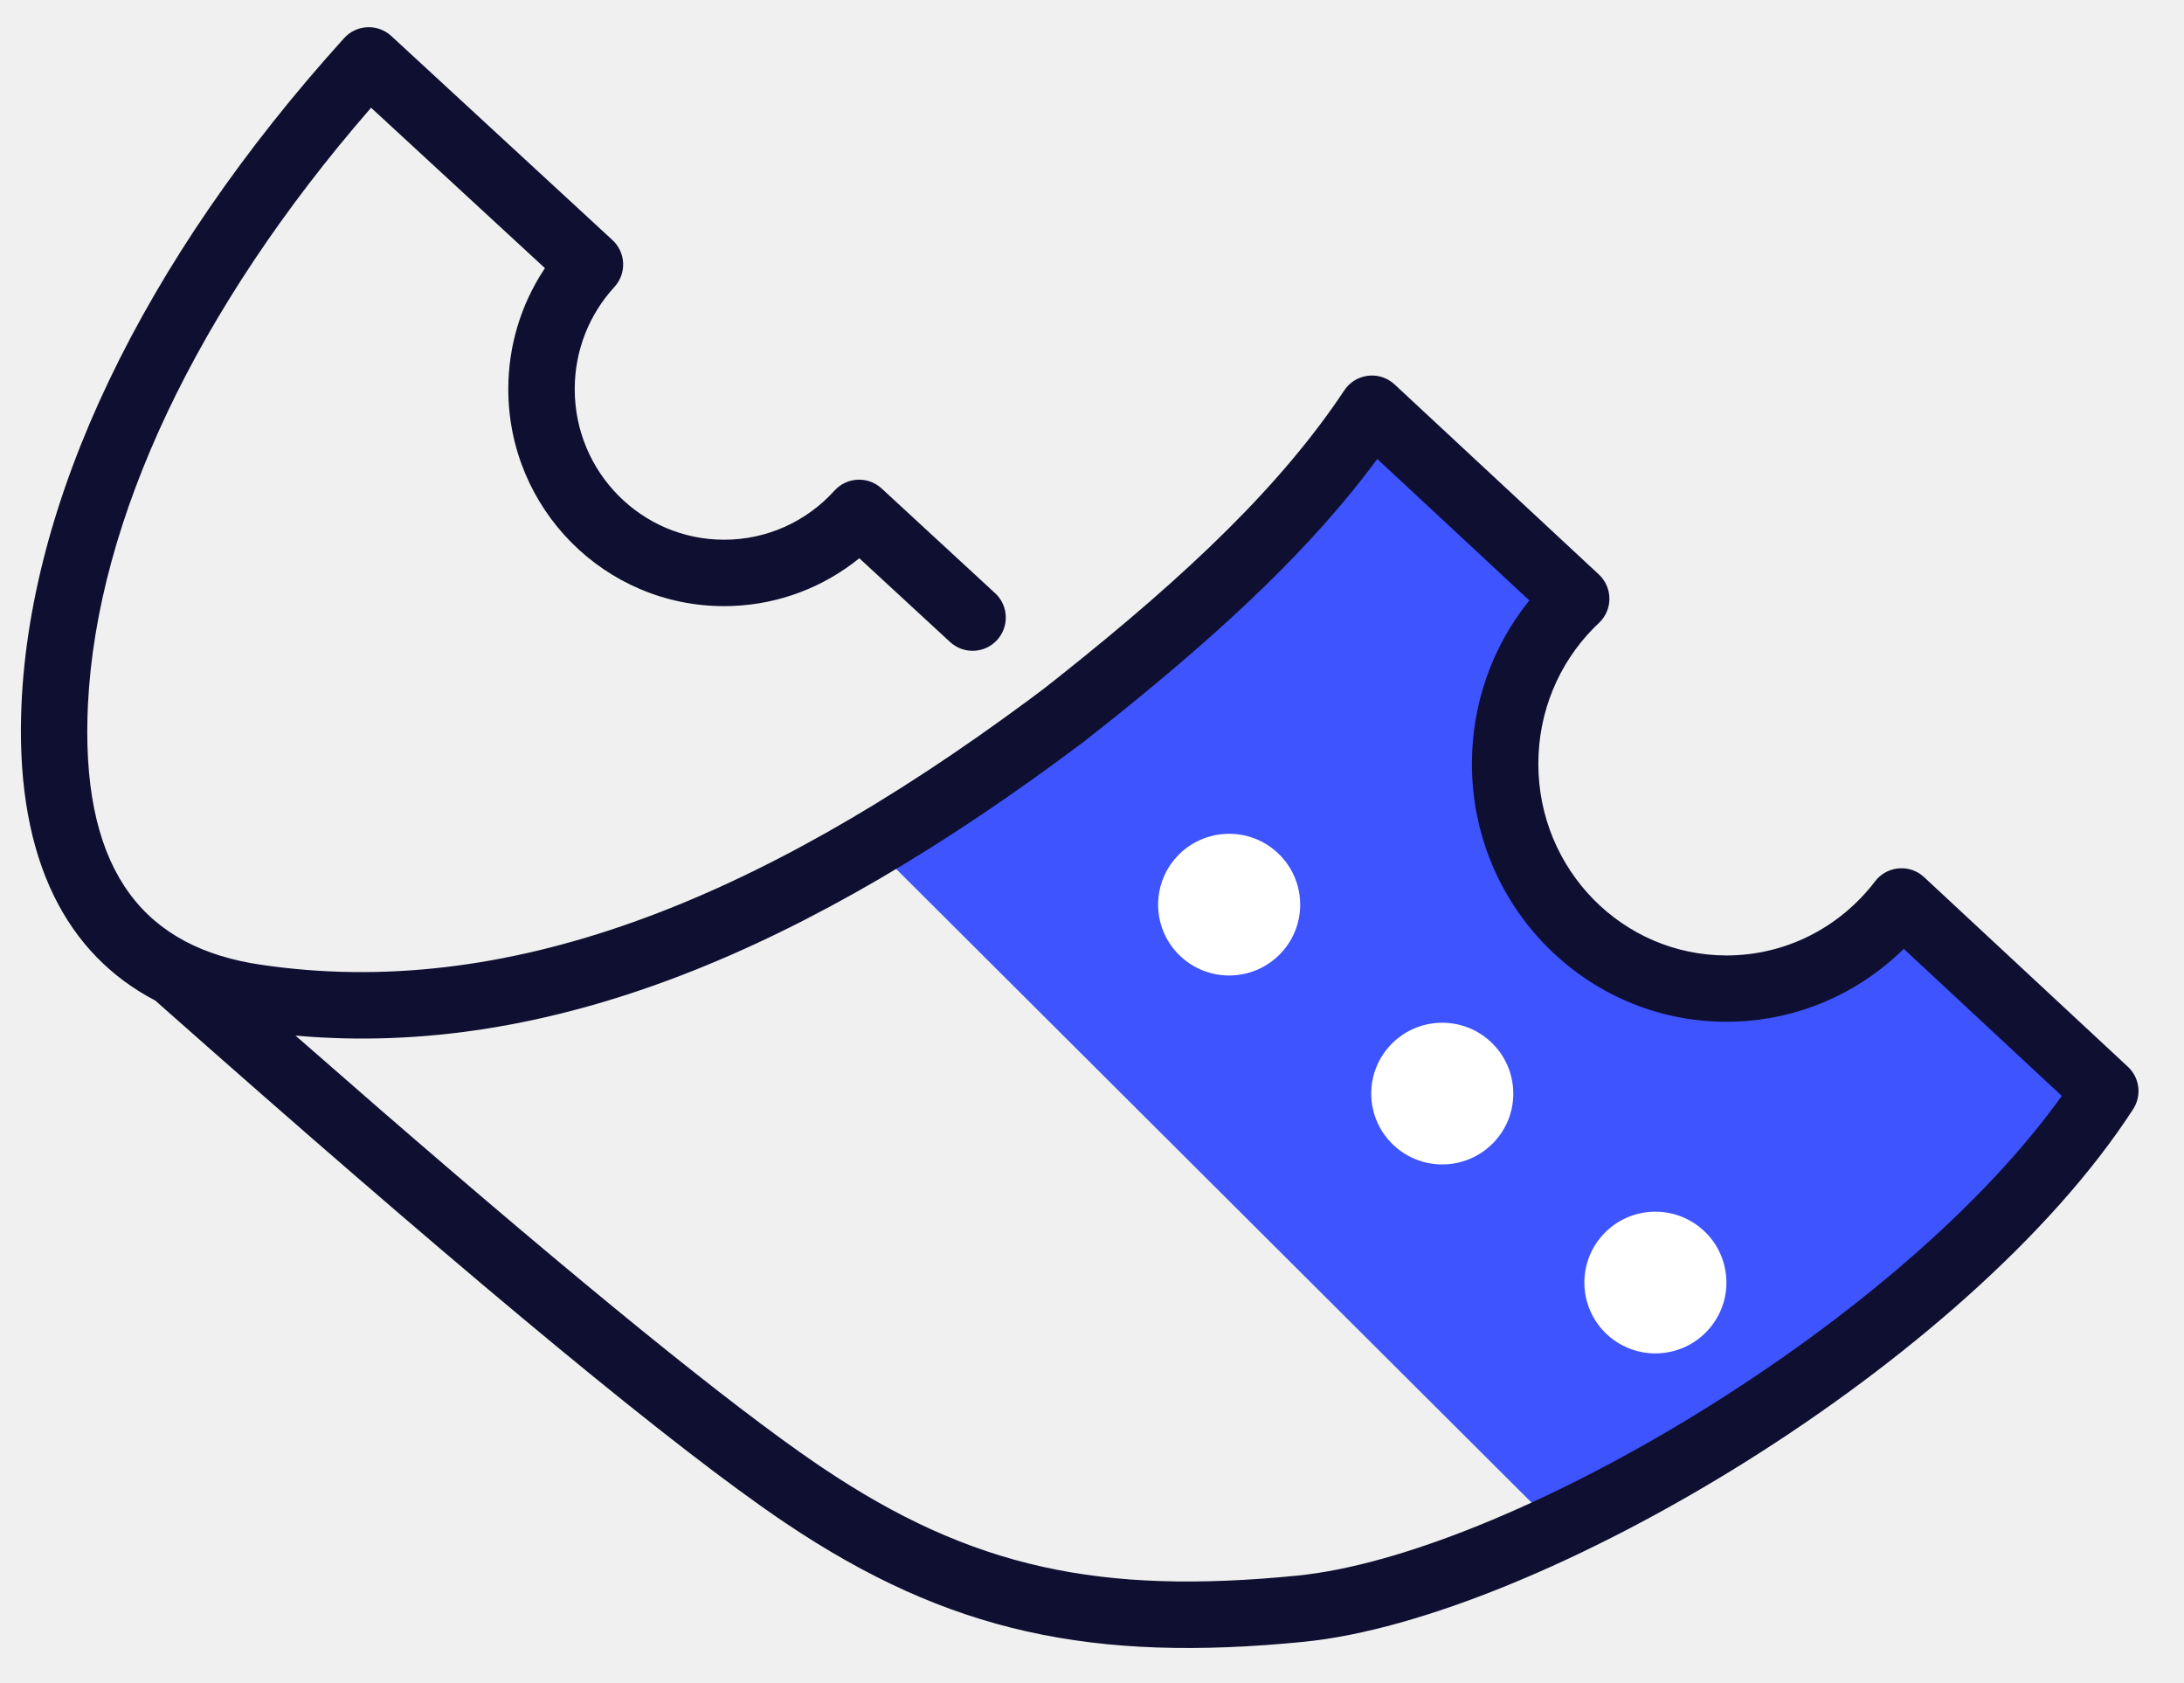
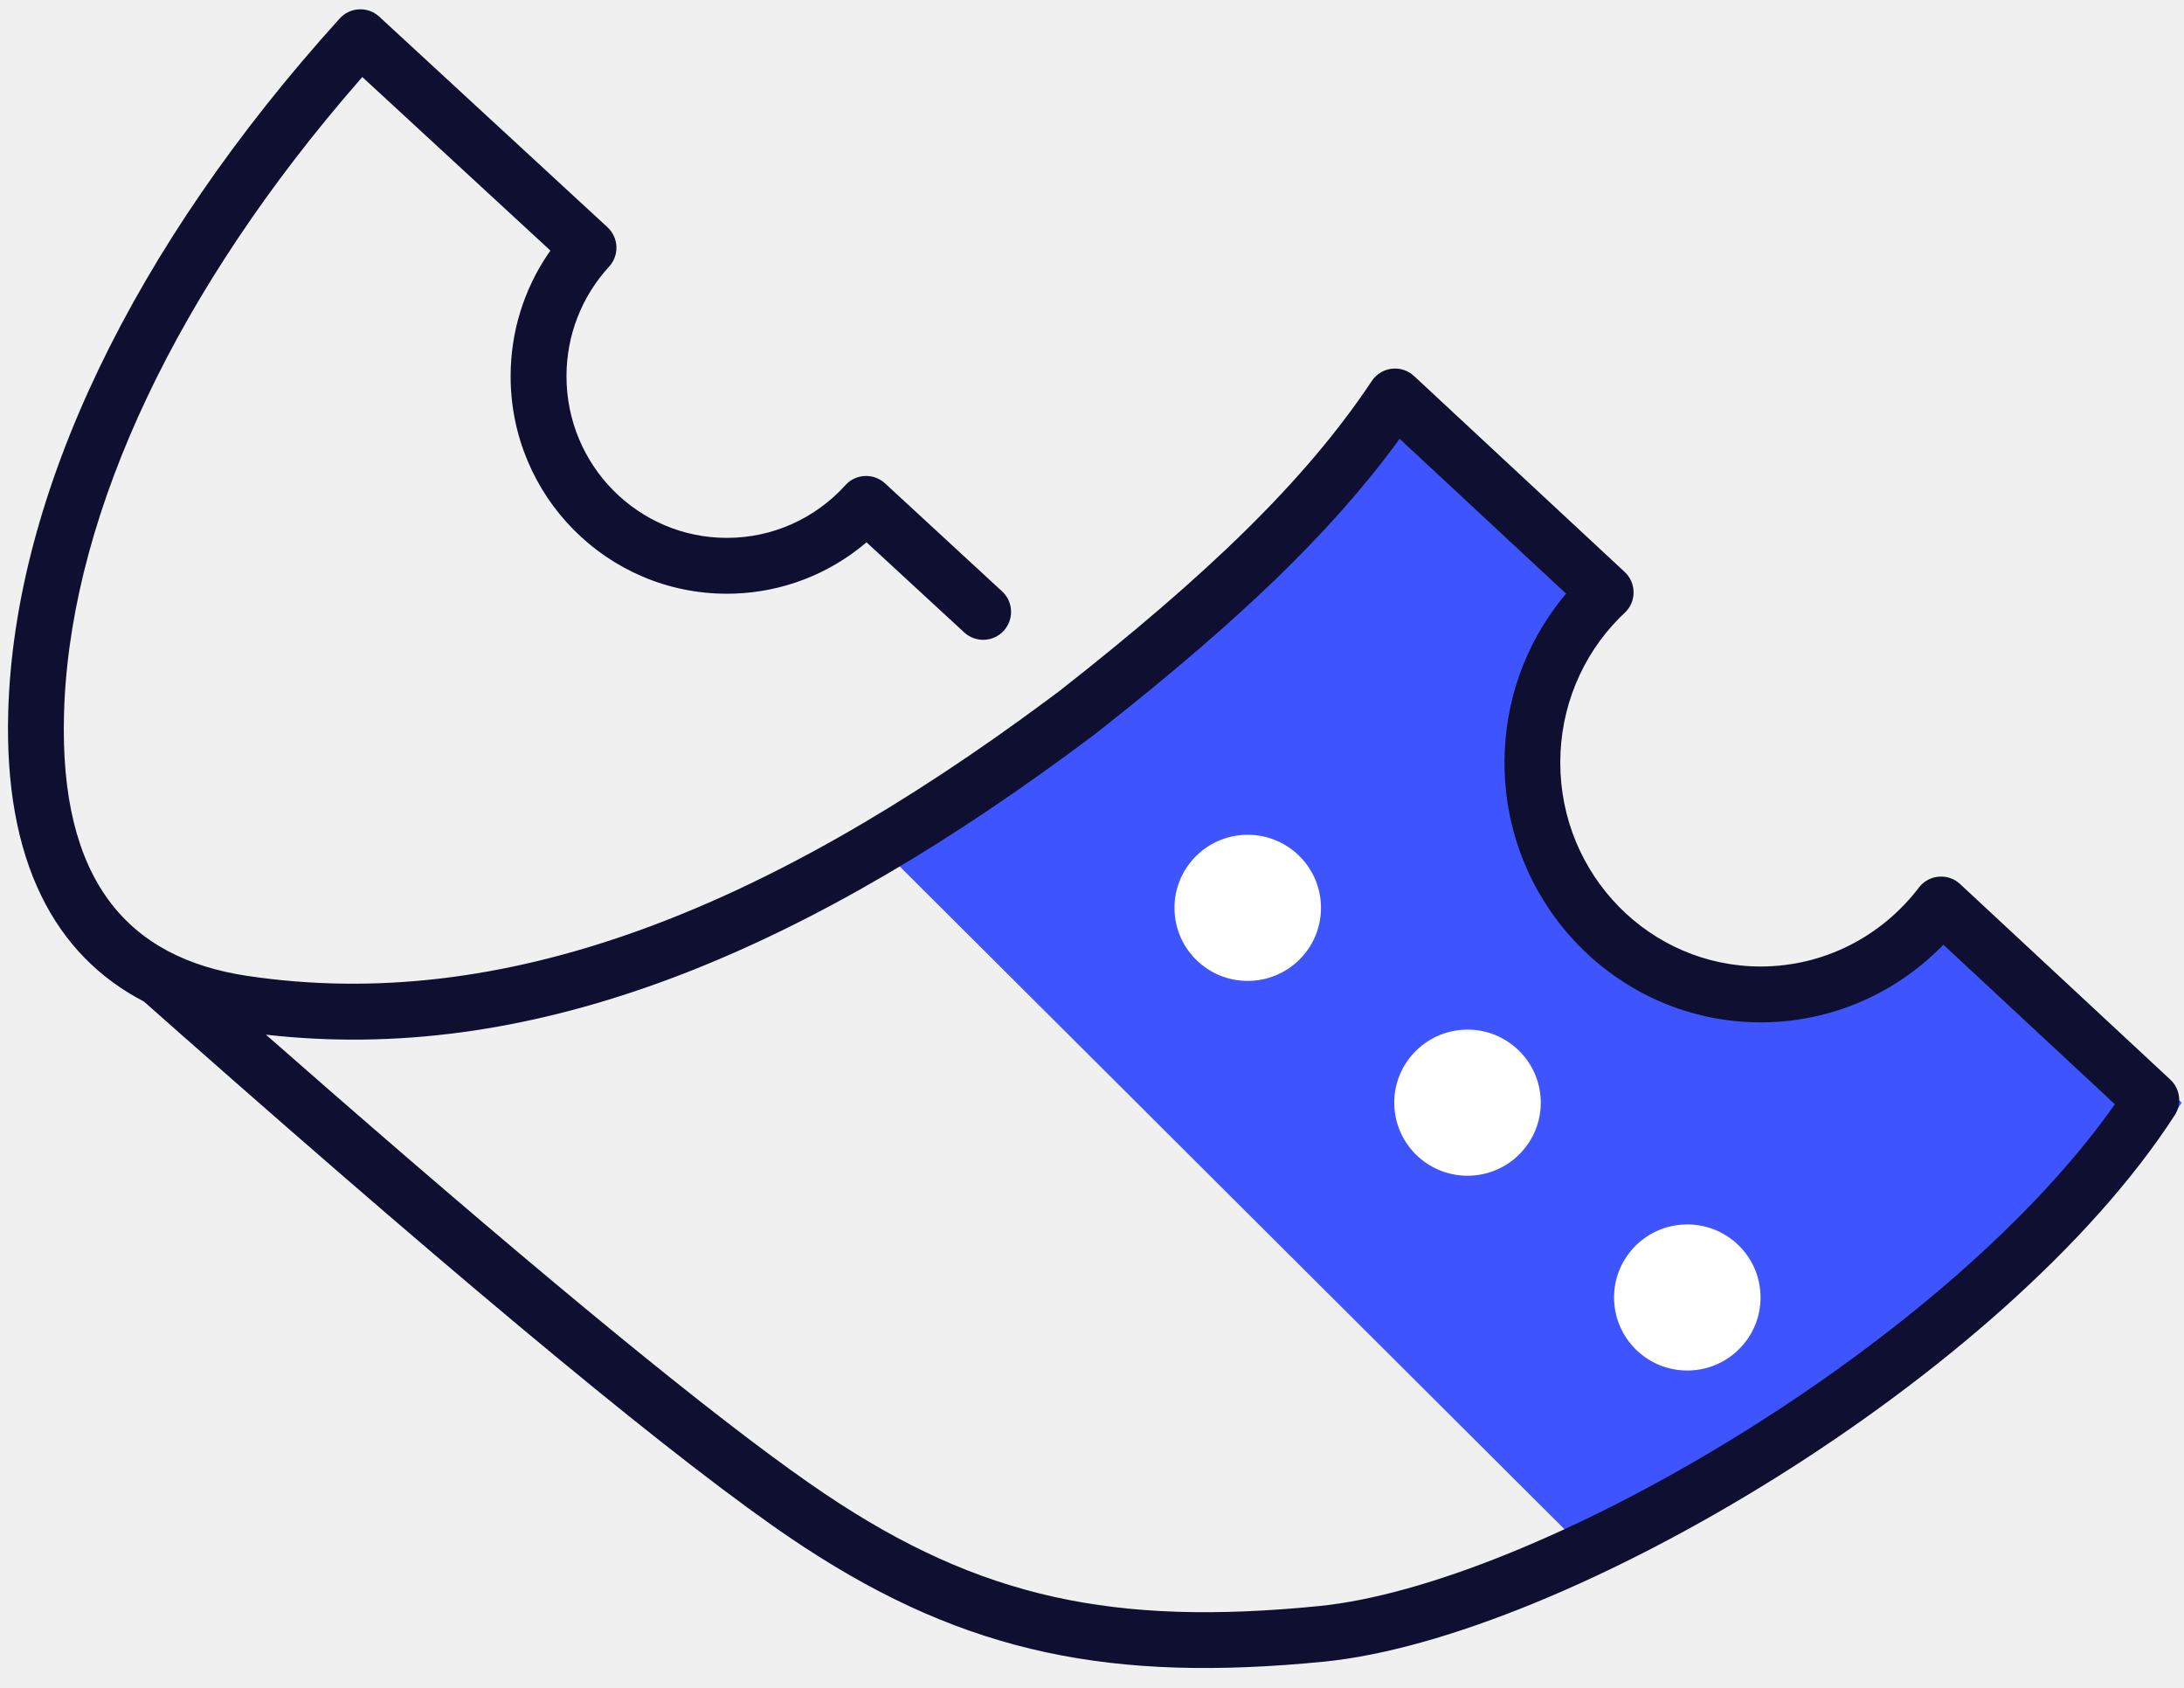
- <svg xmlns="http://www.w3.org/2000/svg" height="57" viewBox="0 0 74 57" width="74">
-   <g fill="none" fill-rule="evenodd" transform="translate(.333276 .044358)">
-     <path d="m52.911 52.2c5.271-2.176 15.178-9.338 19.089-15.2 0 0-2.632-2.343-7.896-7.028-1.37 1.741-3.512 2.862-5.922 2.862-4.137 0-7.491-3.304-7.491-7.38 0-2.038 2.194-5.219 2.194-5.219l-6.7-6.436c-1.797 2.62-5.505 6.921-10.241 10.388-2.18 1.596-4.578 3.015-7.108 4.012" fill="#3d54ff" />
-     <path d="m12.821 1.089.102.084 7.496 6.915c.456.421.485 1.131.066 1.588-.86.936-1.345 2.159-1.345 3.461 0 2.819 2.268 5.101 5.062 5.101 1.443 0 2.787-.61 3.74-1.664.42-.464 1.137-.496 1.597-.072l3.845 3.547c.457.421.485 1.133.064 1.59-.421.457-1.133.485-1.59.064l-3.076-2.838-.018.016c-1.202.967-2.688 1.537-4.266 1.601l-.297.006c-4.04 0-7.312-3.293-7.312-7.351 0-1.455.424-2.846 1.194-4.026l.048-.072-5.892-5.435-.028.034c-5.892 6.785-9.258 13.939-9.564 20.178l-.016.406c-.151 5.383 2.012 7.837 5.85 8.409 8.299 1.236 16.773-2.101 26.049-8.969l.503-.376.483-.381c4.511-3.577 7.6-6.57 9.7-9.727.36-.542 1.095-.659 1.604-.283l.099.082 6.92 6.437c.477.444.479 1.199.003 1.645l-.179.173c-1.192 1.211-1.873 2.847-1.873 4.597 0 3.588 2.858 6.491 6.376 6.491 1.993 0 3.832-.936 5.034-2.511.376-.493 1.073-.583 1.56-.225l.101.084 6.905 6.423c.4.372.475.977.178 1.435-5.587 8.631-20.135 17.259-28.113 18.045-7.135.703-12.013-.302-17.554-4.028l-.398-.271-.421-.295c-3.967-2.808-10.8-8.51-20.532-17.13-2.985-1.559-4.682-4.723-4.543-9.687.201-7.197 4.102-15.355 10.944-22.913.39-.431 1.036-.489 1.495-.156zm38.666 19.208-5.155-4.795-.031.045c-2.114 2.852-4.969 5.579-8.863 8.703l-1.058.838c-9.356 7.033-18.033 10.713-26.7 9.948l2.817 2.457c6.941 6.018 11.896 10.04 14.844 12.051l.191.129c5.076 3.413 9.433 4.31 16.078 3.656 6.992-.689 20.053-8.287 25.728-15.994l.186-.258-5.353-4.981-.17.165c-1.496 1.396-3.445 2.228-5.536 2.301l-.3.005c-4.767 0-8.626-3.917-8.626-8.741 0-2.025.684-3.943 1.903-5.478z" fill="#0f1031" fill-rule="nonzero" />
+ <svg xmlns="http://www.w3.org/2000/svg" height="68" viewBox="0 0 88 68" width="88">
+   <g fill="none" fill-rule="evenodd" transform="translate(-.166667 -.5)">
+     <path d="m64.665 63.566c6.464-2.668 18.614-11.453 23.411-18.642 0 0-3.228-2.873-9.684-8.619-1.68 2.135-4.308 3.51-7.262 3.51-5.073 0-9.187-4.052-9.187-9.05 0-2.499 2.691-6.4 2.691-6.4l-8.217-7.893c-2.204 3.214-6.752 8.488-12.559 12.74-2.674 1.957-5.615 3.698-8.717 4.921" fill="#3d54ff" />
+     <path d="m15.348 1.089.102.084 9.193 8.481c.456.421.485 1.131.066 1.588-1.097 1.194-1.717 2.756-1.717 4.417 0 3.597 2.895 6.511 6.463 6.511 1.843 0 3.559-.779 4.776-2.124.42-.464 1.137-.496 1.597-.072l4.716 4.351c.457.421.485 1.133.064 1.59-.421.457-1.133.485-1.59.064l-3.937-3.631-.056.049c-1.466 1.227-3.304 1.949-5.261 2.018l-.31.005c-4.814 0-8.713-3.924-8.713-8.761 0-1.784.534-3.487 1.503-4.919l.101-.144-7.58-6.993-.105.121c-7.342 8.416-11.534 17.311-11.897 25.074l-.017.447c-.189 6.734 2.56 9.852 7.392 10.573 10.281 1.531 20.756-2.605 32.21-11.102l.519-.387c5.892-4.621 9.883-8.436 12.573-12.479.36-.542 1.095-.659 1.604-.283l.099.082 8.487 7.894c.477.444.479 1.199.003 1.645l-.227.219c-1.508 1.532-2.371 3.603-2.371 5.816 0 4.54 3.619 8.215 8.074 8.215 2.524 0 4.854-1.186 6.376-3.18.376-.493 1.073-.583 1.56-.225l.101.084 8.469 7.878c.4.372.475.977.178 1.435-6.81 10.519-24.582 21.06-34.29 22.016-8.514.839-14.37-.313-20.941-4.619l-.42-.279c-4.474-3.008-12.676-9.781-24.647-20.346l-1.53-1.353c-3.597-1.864-5.636-5.662-5.467-11.667.245-8.759 5.002-18.709 13.356-27.937.39-.431 1.036-.489 1.495-.156zm41.212 17.088-.111.156c-2.708 3.691-6.435 7.208-11.611 11.308l-.599.472-1.095.813c-11.294 8.267-21.785 12.45-32.262 11.259l2.648 2.317c8.938 7.788 15.353 13.038 19.226 15.739l.643.441c6.278 4.221 11.681 5.334 19.886 4.526 8.713-.858 24.974-10.349 31.892-19.935l.203-.286-6.91-6.428-.055.058c-1.833 1.864-4.307 2.98-6.97 3.066l-.334.005c-5.705 0-10.324-4.689-10.324-10.465 0-2.457.841-4.783 2.337-6.632l.145-.173z" fill="#0f1031" fill-rule="nonzero" />
    <g fill="#fff">
-       <path d="m53.985 41.774c-.9.975-.837 2.493.14 3.392.978.898 2.501.835 3.401-.14.901-.975.838-2.493-.14-3.391s-2.5-.836-3.401.139" />
-       <path d="m46.764 35.374c-.901.975-.837 2.493.14 3.39.978.899 2.501.836 3.401-.139.901-.975.837-2.493-.141-3.391-.978-.897-2.5-.835-3.401.14" />
-       <path d="m39.543 28.974c-.9.975-.837 2.493.14 3.391.978.898 2.501.835 3.401-.14.901-.974.838-2.493-.14-3.391-.978-.898-2.5-.835-3.401.14" />
+       <path d="m65.982 50.779c-1.104 1.196-1.027 3.058.171 4.159 1.199 1.102 3.068 1.024 4.171-.172 1.105-1.196 1.028-3.058-.171-4.158-1.199-1.101-3.067-1.025-4.171.171" />
+       <path d="m57.126 42.931c-1.105 1.196-1.027 3.057.171 4.158 1.199 1.103 3.068 1.025 4.172-.171 1.105-1.196 1.027-3.057-.172-4.159-1.199-1.101-3.067-1.024-4.17.172" />
+       <path d="m48.27 35.082c-1.104 1.196-1.027 3.058.171 4.159 1.199 1.102 3.068 1.024 4.171-.172 1.105-1.195 1.028-3.058-.171-4.159-1.199-1.101-3.067-1.024-4.171.172" />
    </g>
  </g>
</svg>
